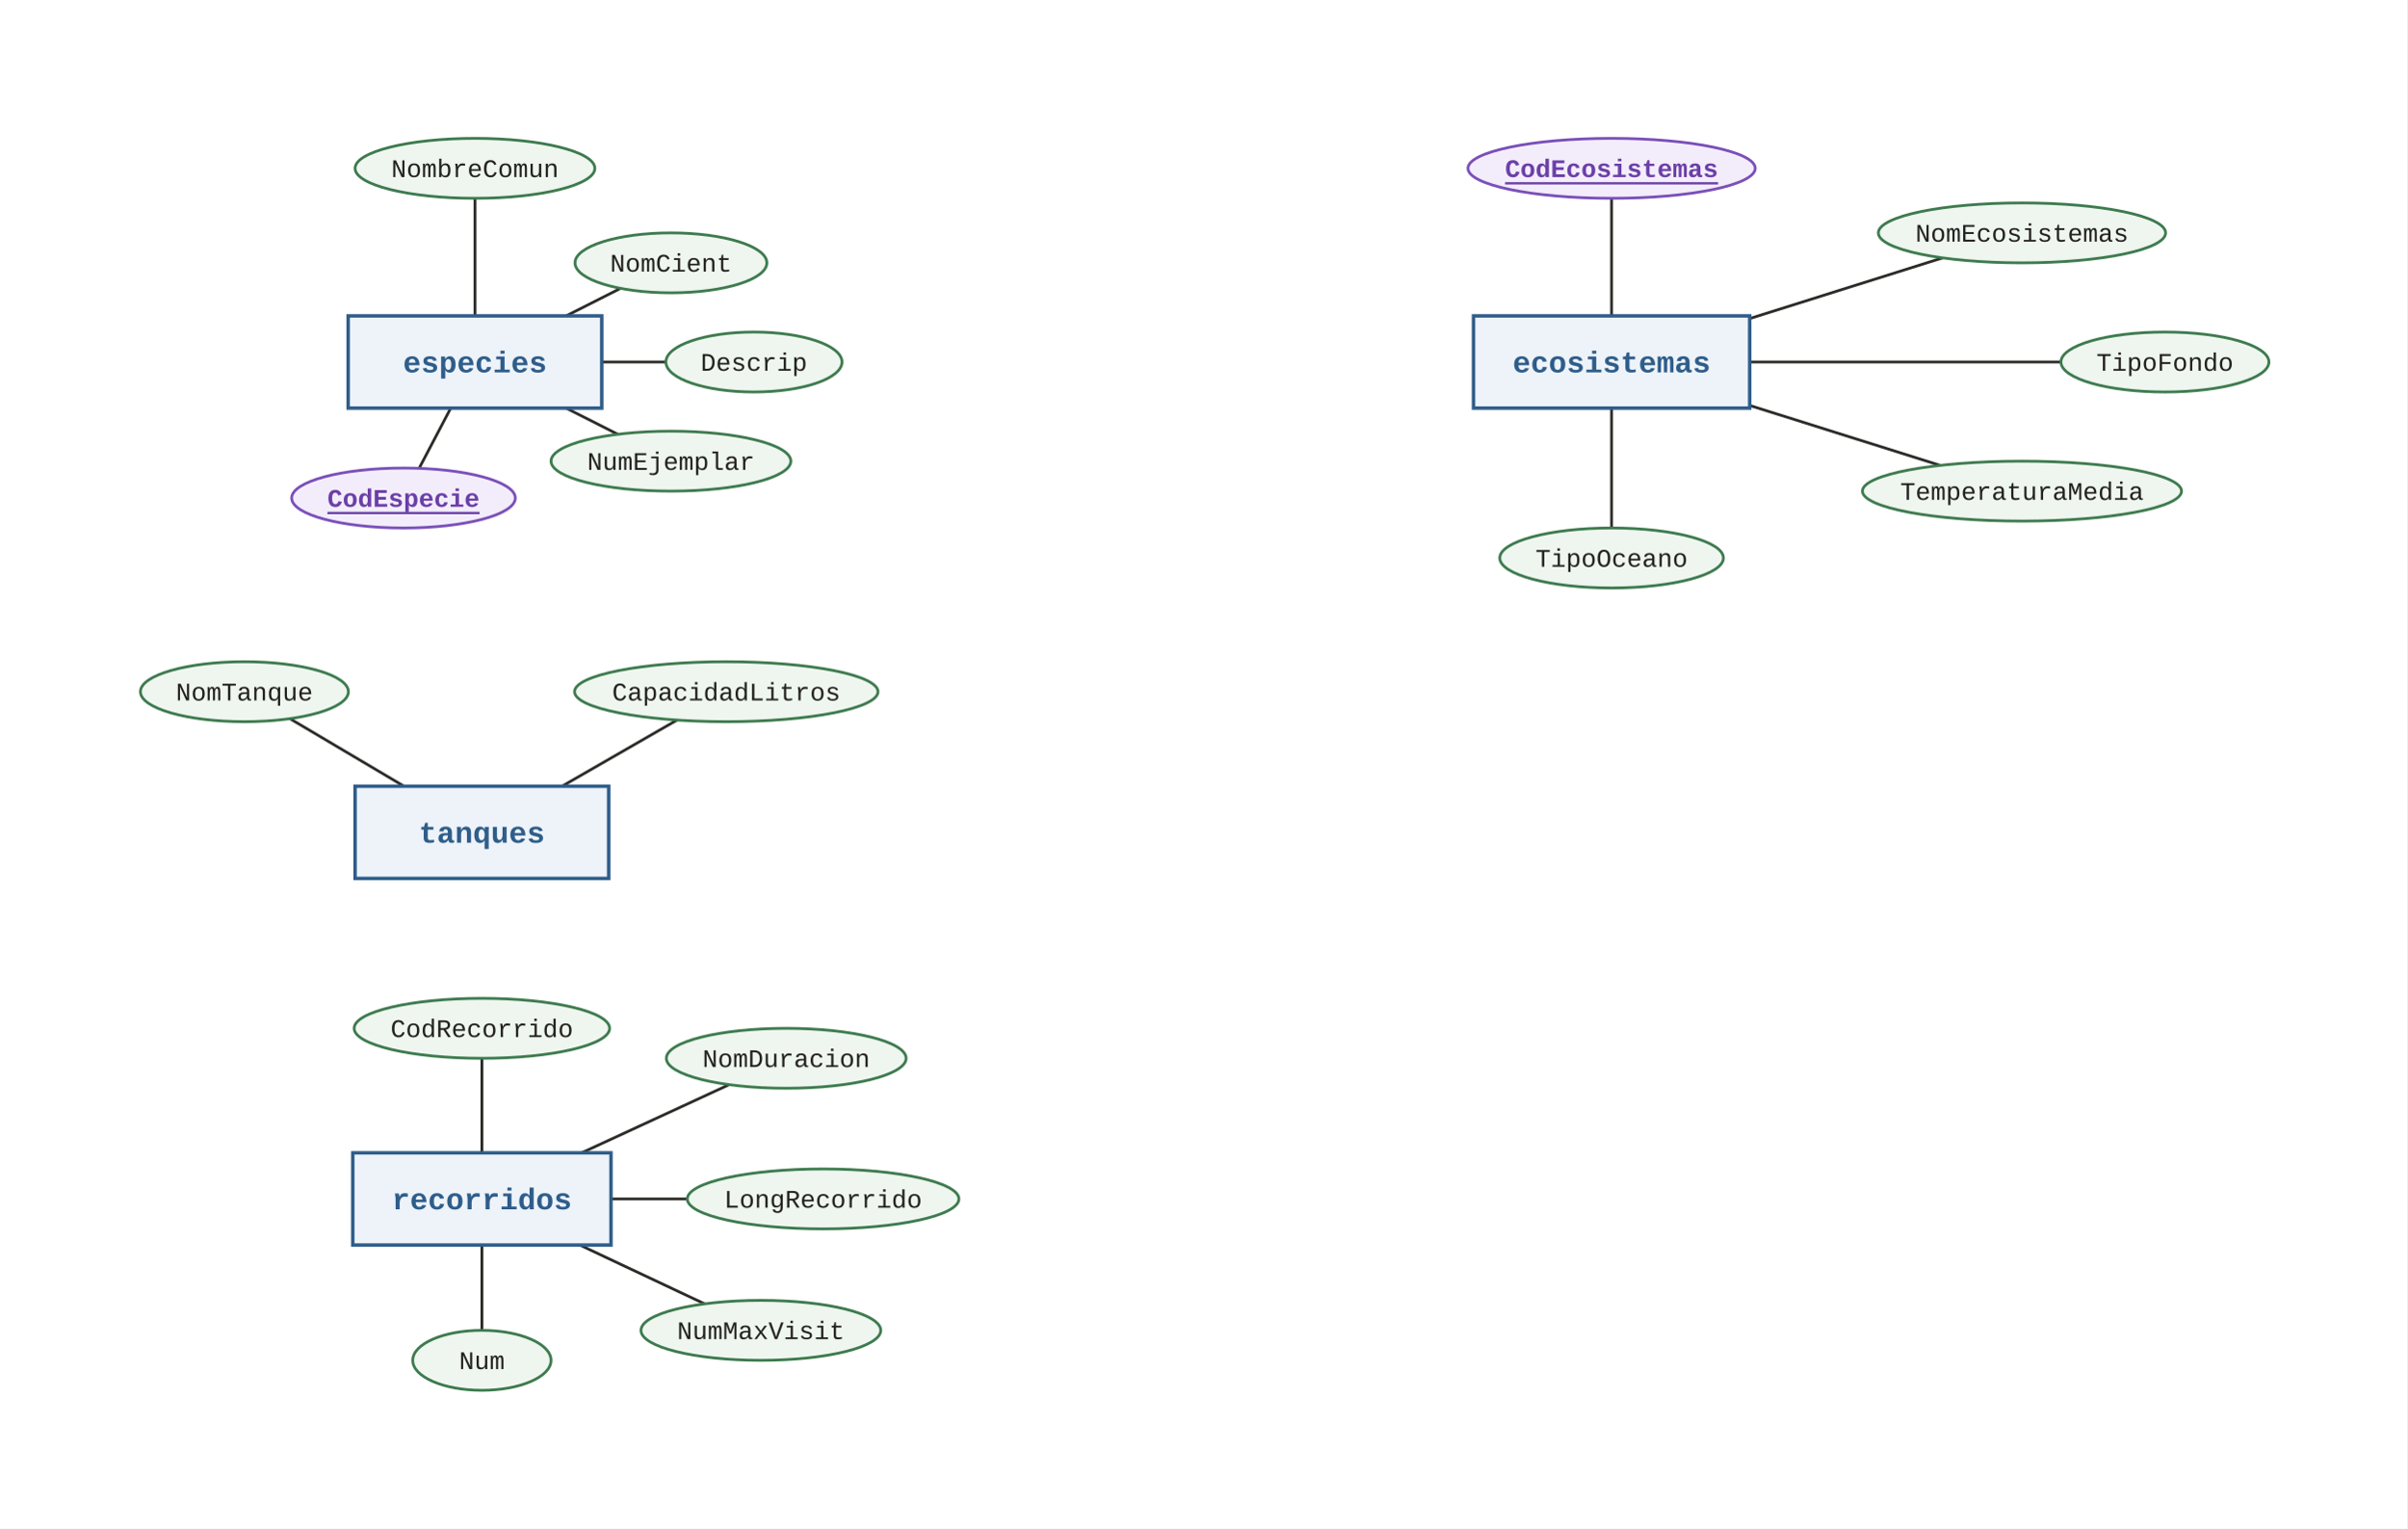
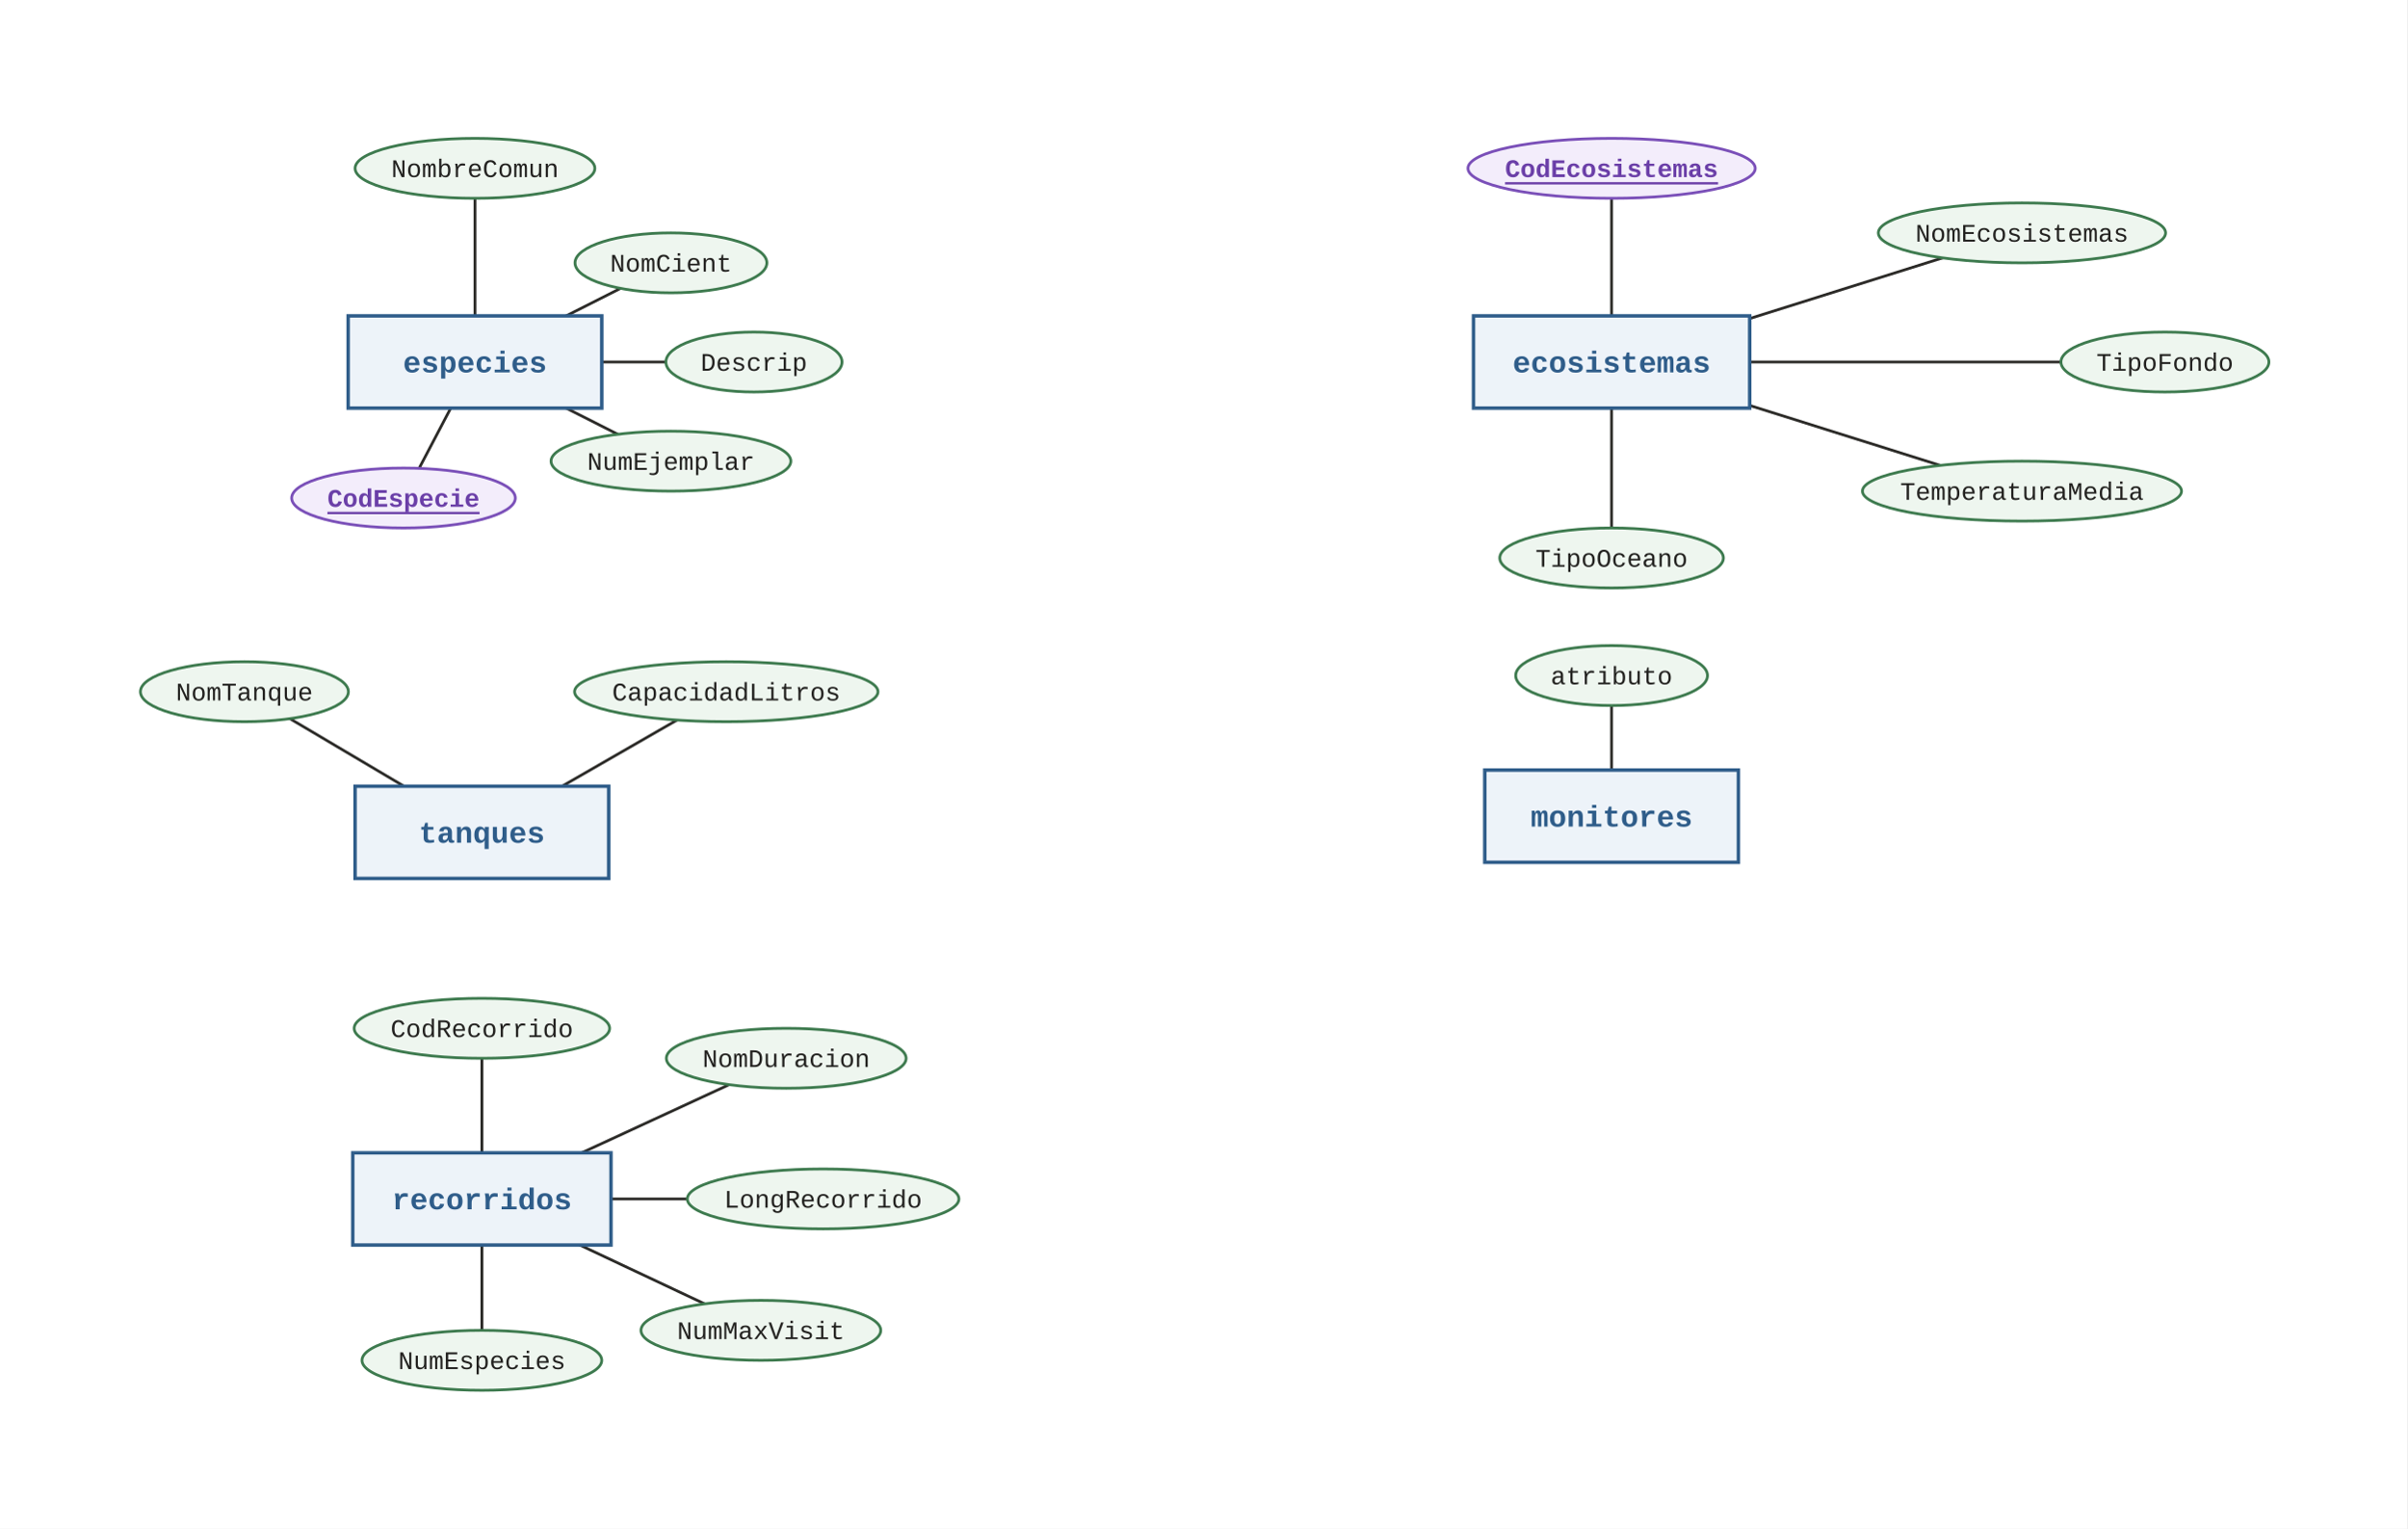
<svg xmlns="http://www.w3.org/2000/svg" viewBox="2135 1476 1044 663" width="1044" height="663">
  <style>.ln{stroke:#2B2A27;stroke-width:1.2}.mk{stroke:#2B2A27;stroke-width:1.5;fill:none}.mo{fill:#FFFFFF;stroke:#2B2A27;stroke-width:1.5}
.ent{fill:#EDF3F9;stroke:#2F5D8A;stroke-width:1.5}.dia{fill:#FBF2E0;stroke:#9C6510;stroke-width:1.5}.att{fill:#EEF6EF;stroke:#3D7A4E;stroke-width:1.2}.att.key{fill:#F3EDFB;stroke:#7A4FB8}.att.dr{stroke-dasharray:4 3}
.ent.in,.dia.in{fill:none}.dup{stroke:#C0362C;stroke-width:2.4}
.tx{fill:#22211F;font:11px Consolas,'JetBrains Mono','Courier New',monospace}.txk{fill:#6B3FA8;font-weight:600}.tb{font:600 13px Consolas,'JetBrains Mono','Courier New',monospace;fill:#2F5D8A}.tr{font:600 12px Consolas,'JetBrains Mono','Courier New',monospace;fill:#9C6510}.tt{font:600 10px Consolas,'JetBrains Mono','Courier New',monospace;fill:#6B6A64}
.ul{stroke:#6B3FA8;stroke-width:1}.ul.p{stroke-dasharray:3 2}.card{font:600 11px Consolas,'JetBrains Mono','Courier New',monospace;fill:#A2441C;paint-order:stroke;stroke:#FFFFFF;stroke-width:4px;stroke-linejoin:round}.cardq{fill:#6B6A64}
.tbox{fill:#FFFFFF;stroke:#A9B2C0;stroke-width:1}.thd{fill:#33557F}.thx{font:600 12.5px Consolas,'JetBrains Mono','Courier New',monospace;fill:#FFFFFF}.cx{font:11.5px Consolas,'JetBrains Mono','Courier New',monospace;fill:#22211F}.cpk{fill:#6B3FA8;font-weight:600}.cfk{fill:#A3304A}.cty{fill:#6B6A64;font-weight:400}.uq{font:600 9px Consolas,'JetBrains Mono','Courier New',monospace;fill:#2A7F8F}
.lk{stroke:#6B6A64;stroke-width:1.4;fill:none}.lk.dash{stroke-dasharray:6 4}.lkm{stroke:#6B6A64;stroke-width:1.5;fill:none}.lko{fill:#FFFFFF;stroke:#6B6A64;stroke-width:1.5}
.ipk{fill:#8E5FD0}.ifk{fill:#B4364E}.icol{fill:#2A7F8F}.inul{fill:none;stroke:#2A7F8F;stroke-width:1.3}
.rbox{fill:#FFFFFF;stroke:#22211F;stroke-width:1.1}.rnm{font:600 12.5px Consolas,'JetBrains Mono','Courier New',monospace;fill:#2F5D8A}.rcol{font:12px Consolas,'JetBrains Mono','Courier New',monospace;fill:#22211F}.rpk{font-weight:700;fill:#6B3FA8}.rfk{fill:#A3304A}.rul{stroke:#6B3FA8;stroke-width:1.1}
.rtag{font:600 9.5px Consolas,'JetBrains Mono','Courier New',monospace;fill:#6B6A64}.rarr{fill:none;stroke:#B4364E;stroke-width:1.1}.rhead{fill:#B4364E}
.ent.hd,.dia.hd{fill:none}.ktag{font:700 9px Consolas,'JetBrains Mono','Courier New',monospace;fill:#6B6A64}.rlab{fill:#FFFFFF;stroke:none;opacity:.92}.dia.assoc{stroke-dasharray:5 3}.ln.lid{stroke-width:2.2}.isal{fill:#9C6510}.skt{fill:#2F5D8A}
.thx.dup{fill:#FFC2BD}.cx.dup,.rnm.dup,.rcol.dup{fill:#C0362C;text-decoration:underline}
.note{stroke-width:1.2}.note-fold{stroke-width:1.2}.nc-y{fill:#FFF4C2;stroke:#D2AE36}.nc-b{fill:#DDEBFA;stroke:#7AA3D6}.nc-g{fill:#DFF2E1;stroke:#7DBB87}.nc-p{fill:#FBE1EC;stroke:#D98AAE}.note-fold{filter:brightness(.93)}.note-tx{font:12px 'Segoe UI',Arial,sans-serif;fill:#2B2A27}</style>
  <rect x="2135" y="1476" width="1044" height="663" fill="#ffffff" />
  <line x1="2341" y1="1633" x2="2341" y2="1549" class="ln" />
  <line x1="2341" y1="1633" x2="2426" y2="1590" class="ln" />
  <line x1="2341" y1="1633" x2="2462" y2="1633" class="ln" />
  <line x1="2341" y1="1633" x2="2426" y2="1676" class="ln" />
  <line x1="2834" y1="1633" x2="3012" y2="1577" class="ln" />
  <line x1="2341" y1="1633" x2="2310" y2="1692" class="ln" />
  <line x1="2834" y1="1633" x2="2834" y2="1549" class="ln" />
  <line x1="2834" y1="1633" x2="3012" y2="1689" class="ln" />
  <line x1="2834" y1="1633" x2="3074" y2="1633" class="ln" />
  <line x1="2834" y1="1633" x2="2834" y2="1718" class="ln" />
  <line x1="2344" y1="1837" x2="2241" y2="1776" class="ln" />
  <line x1="2344" y1="1837" x2="2450" y2="1776" class="ln" />
  <line x1="2344" y1="1996" x2="2344" y2="1922" class="ln" />
  <line x1="2344" y1="1996" x2="2476" y2="1935" class="ln" />
  <line x1="2344" y1="1996" x2="2492" y2="1996" class="ln" />
  <line x1="2344" y1="1996" x2="2465" y2="2053" class="ln" />
  <line x1="2344" y1="1996" x2="2344" y2="2066" class="ln" />
+   <line x1="2834" y1="1830" x2="2834" y2="1769" class="ln" />
  <g class="node" data-id="nmwmlq3st1nugp1q">
    <rect x="2286" y="1613" width="110" height="40" class="ent" />
    <text x="2341" y="1637.5" text-anchor="middle" class="tb">especies</text>
  </g>
  <g class="node" data-id="nmwmlq9kf1nv612j">
    <ellipse cx="2341" cy="1549" rx="52" ry="13" class="att" />
    <text x="2341" y="1552.8" text-anchor="middle" class="tx">NombreComun</text>
  </g>
  <g class="node" data-id="nmwmlqhdt1nxv91i">
    <ellipse cx="2426" cy="1590" rx="41.6" ry="13" class="att" />
    <text x="2426" y="1593.8" text-anchor="middle" class="tx">NomCient</text>
  </g>
  <g class="node" data-id="nmwmlqosf1nzrpx4">
    <ellipse cx="2462" cy="1633" rx="38.2" ry="13" class="att" />
    <text x="2462" y="1636.8" text-anchor="middle" class="tx">Descrip</text>
  </g>
  <g class="node" data-id="nmwmls3cg1o16fms">
    <ellipse cx="2426" cy="1676" rx="52" ry="13" class="att" />
    <text x="2426" y="1679.8" text-anchor="middle" class="tx">NumEjemplar</text>
  </g>
  <g class="node" data-id="nmwmlsuwk1o544am">
    <rect x="2774.1" y="1613" width="119.8" height="40" class="ent" />
    <text x="2834" y="1637.5" text-anchor="middle" class="tb">ecosistemas</text>
  </g>
  <g class="node" data-id="nmwmlt76j1o6eex8">
    <ellipse cx="3012" cy="1577" rx="62.3" ry="13" class="att" />
    <text x="3012" y="1580.8" text-anchor="middle" class="tx">NomEcosistemas</text>
  </g>
  <g class="node" data-id="nmwmlu9zg1o8m304">
    <ellipse cx="2310" cy="1692" rx="48.5" ry="13" class="att key" />
    <text x="2310" y="1695.8" text-anchor="middle" class="tx txk">CodEspecie</text>
    <line x1="2277" y1="1698.5" x2="2343" y2="1698.5" class="ul" />
  </g>
  <g class="node" data-id="nmwmluhgc1oa9xli">
    <ellipse cx="2834" cy="1549" rx="62.3" ry="13" class="att key" />
    <text x="2834" y="1552.8" text-anchor="middle" class="tx txk">CodEcosistemas</text>
    <line x1="2787.8" y1="1555.5" x2="2880.2" y2="1555.5" class="ul" />
  </g>
  <g class="node" data-id="nmwmlutc41ocqgp9">
    <ellipse cx="3012" cy="1689" rx="69.2" ry="13" class="att" />
    <text x="3012" y="1692.8" text-anchor="middle" class="tx">TemperaturaMedia</text>
  </g>
  <g class="node" data-id="nmwmlv8u81oe6z0t">
    <ellipse cx="3074" cy="1633" rx="45.1" ry="13" class="att" />
    <text x="3074" y="1636.8" text-anchor="middle" class="tx">TipoFondo</text>
  </g>
  <g class="node" data-id="nmwmlxa2h1og22fq">
    <ellipse cx="2834" cy="1718" rx="48.5" ry="13" class="att" />
    <text x="2834" y="1721.8" text-anchor="middle" class="tx">TipoOceano</text>
  </g>
  <g class="node" data-id="nmwmlyn111oi5120">
    <rect x="2289" y="1817" width="110" height="40" class="ent" />
    <text x="2344" y="1841.5" text-anchor="middle" class="tb">tanques</text>
  </g>
  <g class="node" data-id="nmwmlz73o1ojqecn">
    <ellipse cx="2241" cy="1776" rx="45.1" ry="13" class="att" />
    <text x="2241" y="1779.8" text-anchor="middle" class="tx">NomTanque</text>
  </g>
  <g class="node" data-id="nmwmlzhpm1olqsv8">
    <ellipse cx="2450" cy="1776" rx="65.8" ry="13" class="att" />
    <text x="2450" y="1779.8" text-anchor="middle" class="tx">CapacidadLitros</text>
  </g>
  <g class="node" data-id="nmwmm04rg1on2ew7">
    <rect x="2288" y="1976" width="112" height="40" class="ent" />
    <text x="2344" y="2000.5" text-anchor="middle" class="tb">recorridos</text>
  </g>
  <g class="node" data-id="nmwmm0hhz1oo2zof">
    <ellipse cx="2344" cy="1922" rx="55.4" ry="13" class="att" />
    <text x="2344" y="1925.8" text-anchor="middle" class="tx">CodRecorrido</text>
  </g>
  <g class="node" data-id="nmwmm0rak1oq5dvb">
    <ellipse cx="2476" cy="1935" rx="52" ry="13" class="att" />
    <text x="2476" y="1938.8" text-anchor="middle" class="tx">NomDuracion</text>
  </g>
  <g class="node" data-id="nmwmm1q3u1os6477">
    <ellipse cx="2492" cy="1996" rx="58.9" ry="13" class="att" />
    <text x="2492" y="1999.8" text-anchor="middle" class="tx">LongRecorrido</text>
  </g>
  <g class="node" data-id="nmwmm2jk21ou8le7">
    <ellipse cx="2465" cy="2053" rx="52" ry="13" class="att" />
    <text x="2465" y="2056.8" text-anchor="middle" class="tx">NumMaxVisit</text>
  </g>
  <g class="node" data-id="nmwmm30rn1owrddh">
-     <ellipse cx="2344" cy="2066" rx="30" ry="13" class="att" />
-     <text x="2344" y="2069.8" text-anchor="middle" class="tx">Num</text>
+     <ellipse cx="2344" cy="2066" rx="52" ry="13" class="att" />
+     <text x="2344" y="2069.8" text-anchor="middle" class="tx">NumEspecies</text>
+   </g>
+   <g class="node" data-id="nmwmm43j01oyr75p">
+     <rect x="2779" y="1810" width="110" height="40" class="ent" />
+     <text x="2834" y="1834.5" text-anchor="middle" class="tb">monitores</text>
+   </g>
+   <g class="node" data-id="nmwmm4cck1ozzlka">
+     <ellipse cx="2834" cy="1769" rx="41.6" ry="13" class="att" />
+     <text x="2834" y="1772.8" text-anchor="middle" class="tx">atributo</text>
  </g>
</svg>
